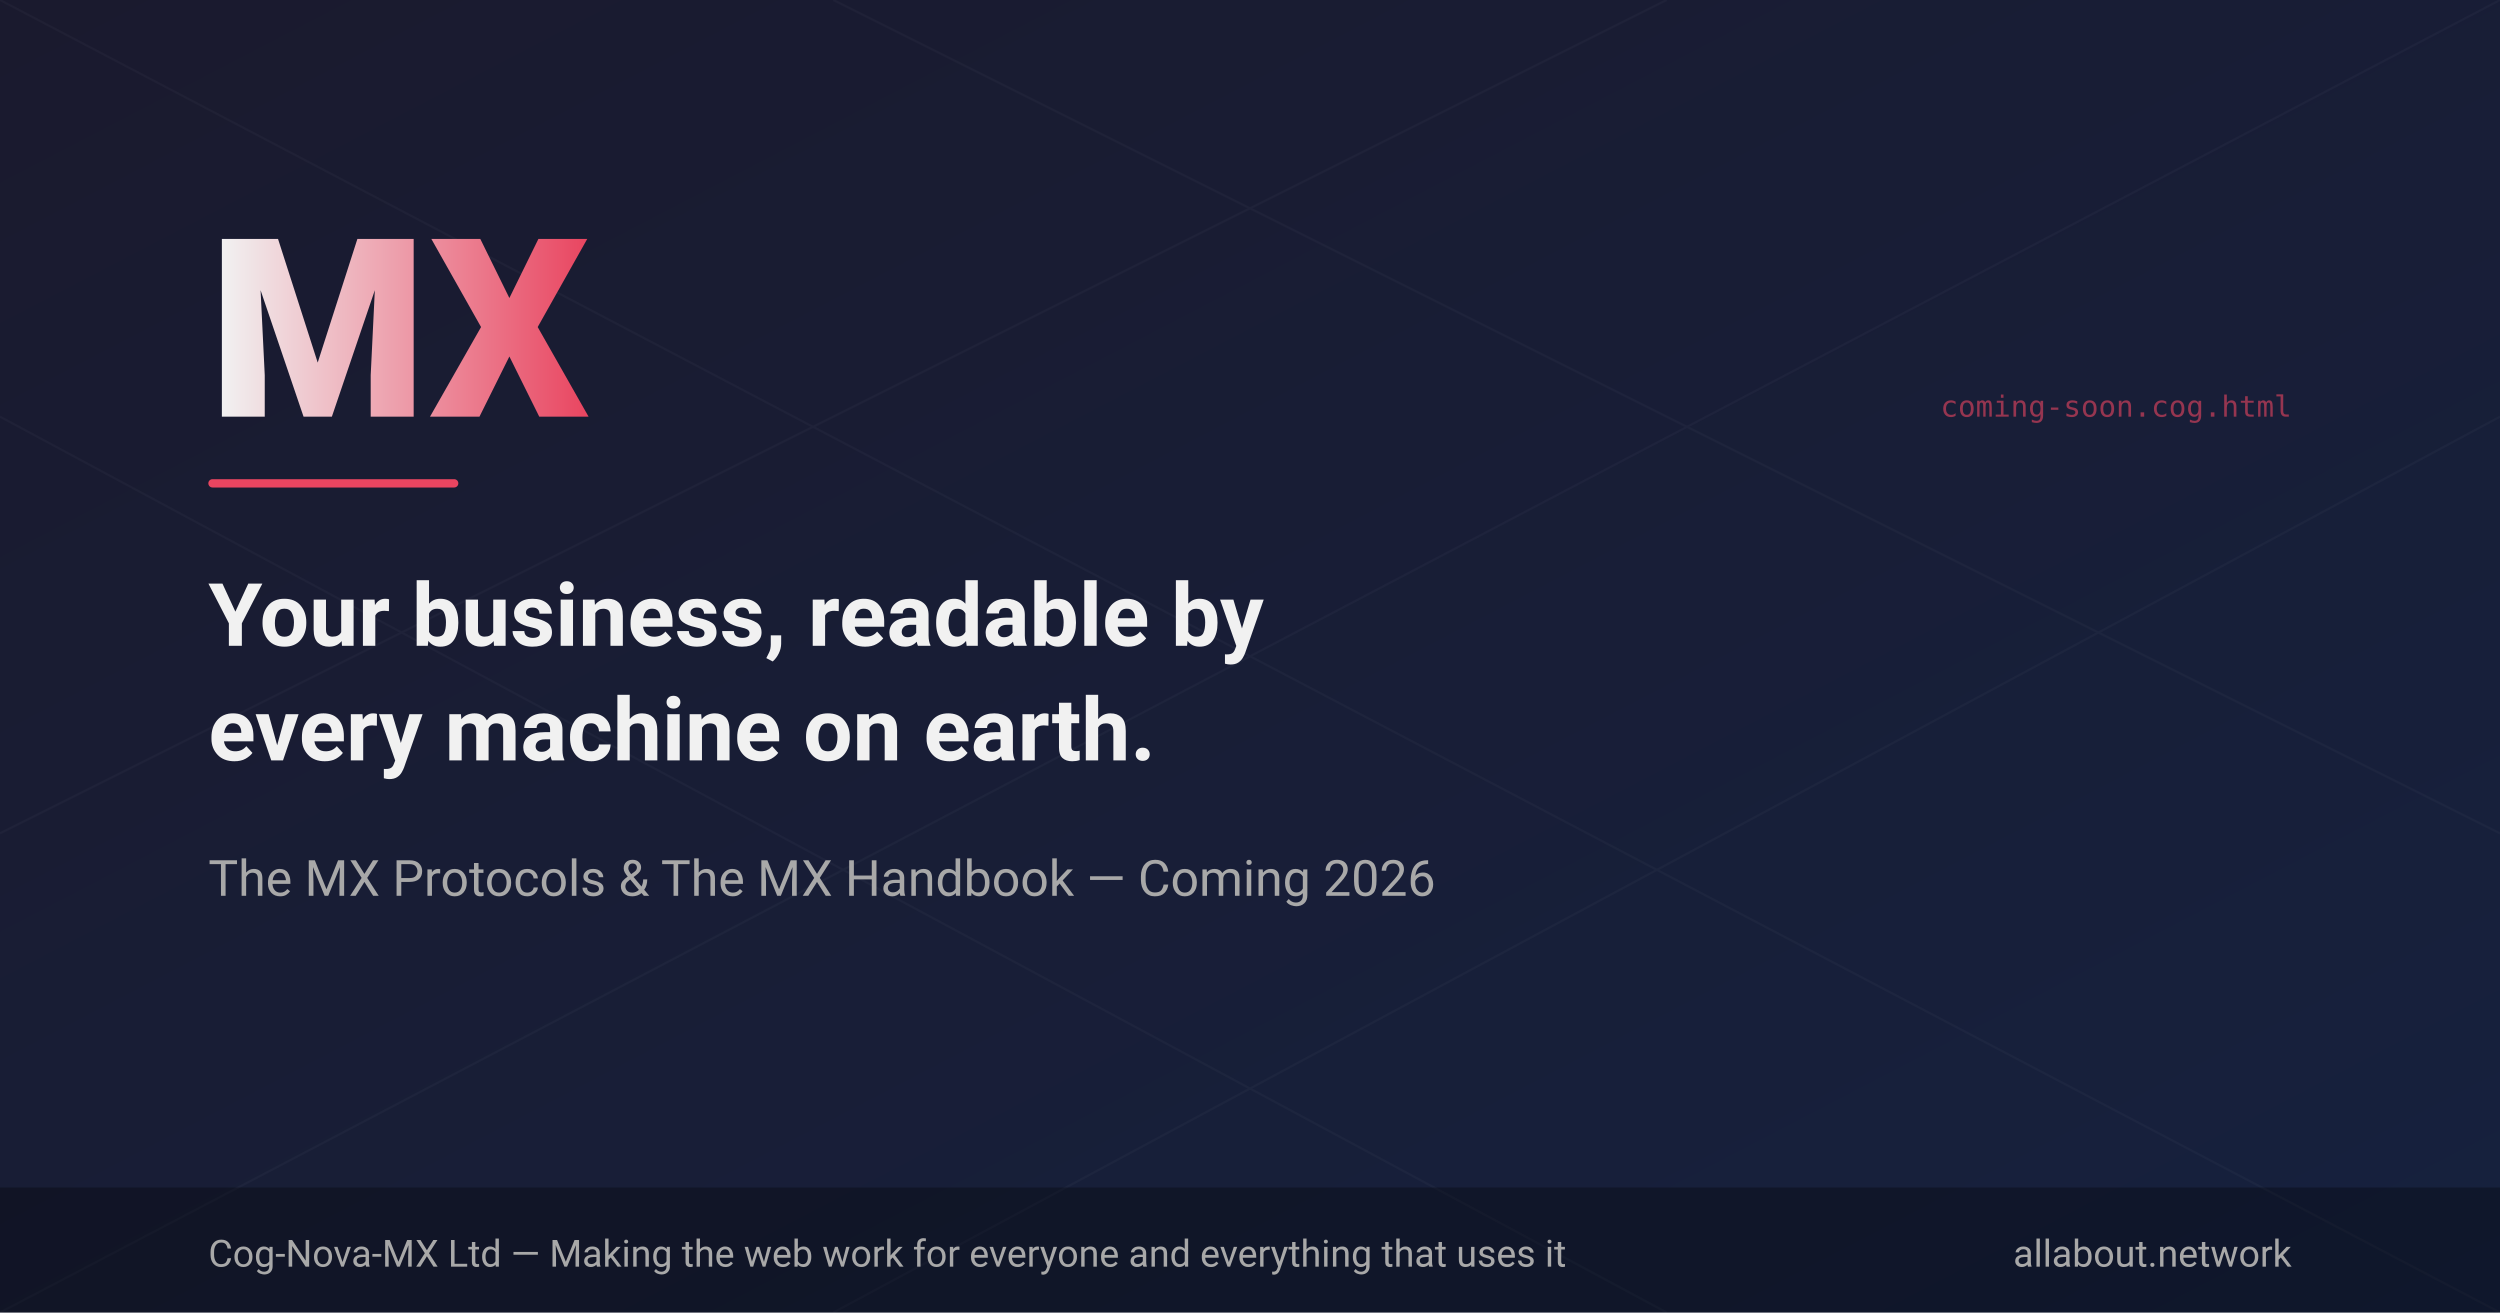
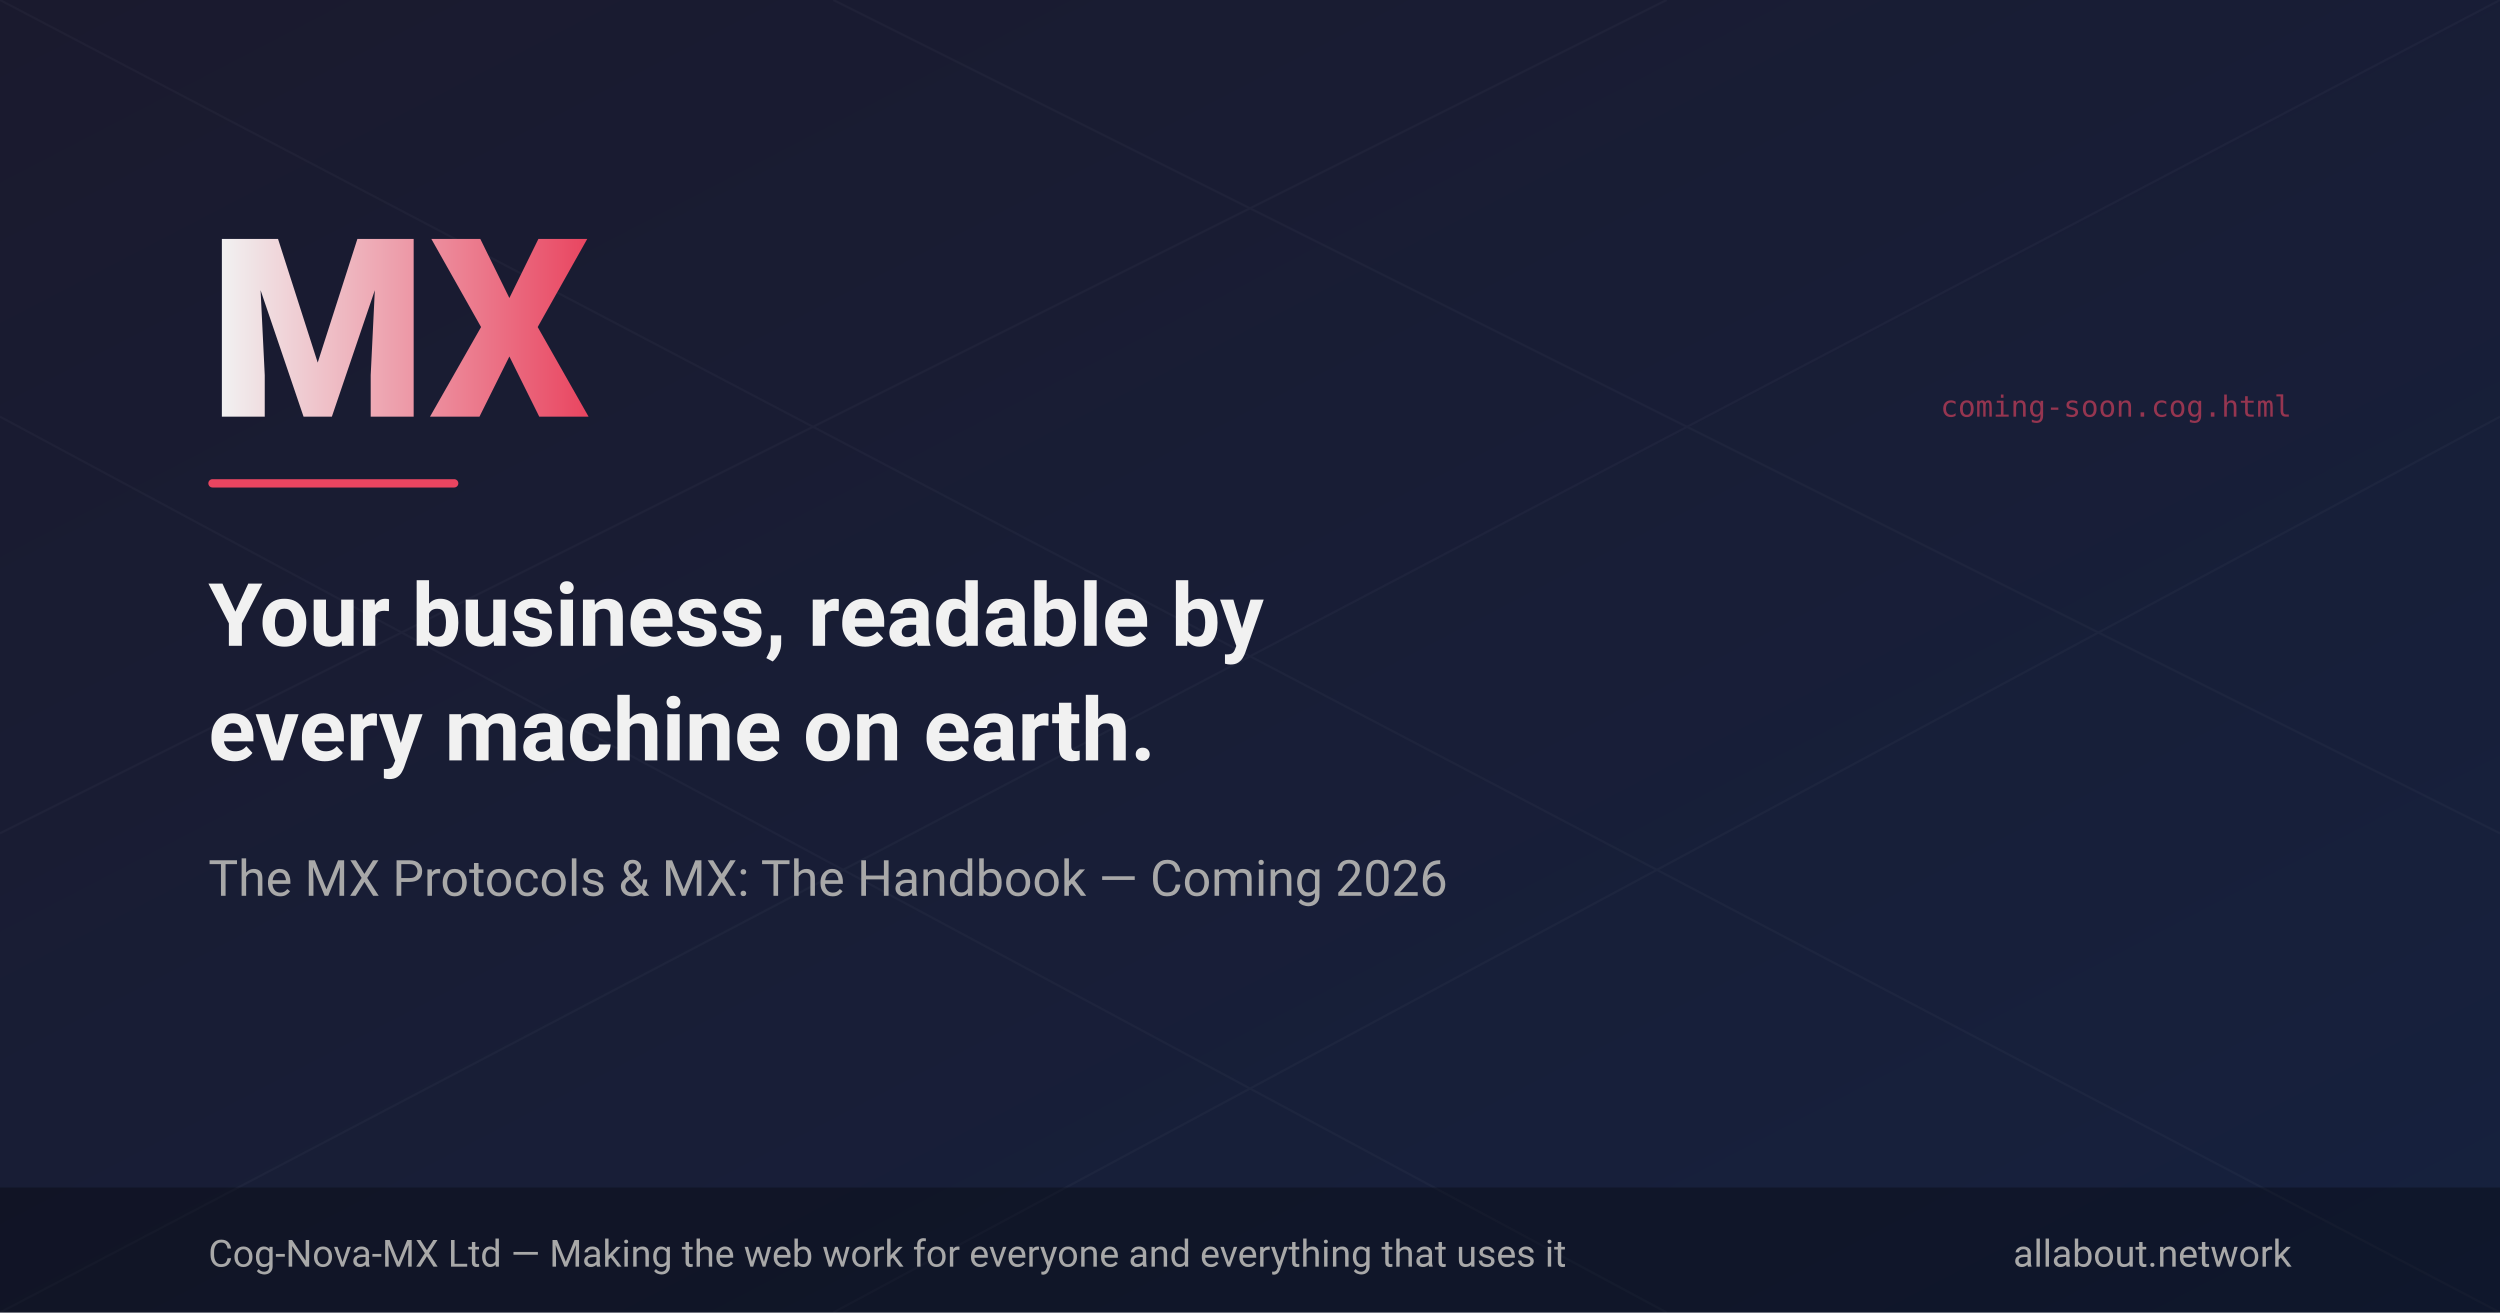
<svg xmlns="http://www.w3.org/2000/svg" width="1200" height="630" viewBox="0 0 1200 630">
  <defs>
    <linearGradient id="bg" x1="0%" y1="0%" x2="100%" y2="100%">
      <stop offset="0%" style="stop-color:#1a1a2e" />
      <stop offset="100%" style="stop-color:#16213e" />
    </linearGradient>
    <linearGradient id="accent" x1="0%" y1="0%" x2="100%" y2="0%">
      <stop offset="0%" style="stop-color:#f1f1f1" />
      <stop offset="100%" style="stop-color:#e94560" />
    </linearGradient>
  </defs>
  <rect width="1200" height="630" fill="url(#bg)" />
  <g opacity="0.03">
    <line x1="0" y1="0" x2="1200" y2="630" stroke="#fff" stroke-width="1" />
    <line x1="400" y1="0" x2="1200" y2="400" stroke="#fff" stroke-width="1" />
    <line x1="0" y1="200" x2="800" y2="630" stroke="#fff" stroke-width="1" />
    <line x1="1200" y1="0" x2="0" y2="630" stroke="#fff" stroke-width="1" />
    <line x1="800" y1="0" x2="0" y2="400" stroke="#fff" stroke-width="1" />
    <line x1="1200" y1="200" x2="400" y2="630" stroke="#fff" stroke-width="1" />
  </g>
  <text x="100" y="200" font-family="-apple-system, BlinkMacSystemFont, 'Segoe UI', Roboto, sans-serif" font-size="120" font-weight="800" fill="url(#accent)">MX</text>
  <rect x="100" y="230" width="120" height="4" rx="2" fill="#e94560" />
  <text x="100" y="310" font-family="-apple-system, BlinkMacSystemFont, 'Segoe UI', Roboto, sans-serif" font-size="42" font-weight="600" fill="#f1f1f1">Your business, readable by</text>
  <text x="100" y="365" font-family="-apple-system, BlinkMacSystemFont, 'Segoe UI', Roboto, sans-serif" font-size="42" font-weight="600" fill="#f1f1f1">every machine on earth.</text>
-   <text x="100" y="430" font-family="-apple-system, BlinkMacSystemFont, 'Segoe UI', Roboto, sans-serif" font-size="24" fill="#a8a8a8">The MX Protocols &amp; The MX Handbook — Coming 2026</text>
+   <text x="100" y="430" font-family="-apple-system, BlinkMacSystemFont, 'Segoe UI', Roboto, sans-serif" font-size="24" fill="#a8a8a8">The MX Protocols &amp; MX: The Handbook — Coming 2026</text>
  <rect x="0" y="570" width="1200" height="60" fill="rgba(0,0,0,0.3)" />
  <text x="100" y="608" font-family="-apple-system, BlinkMacSystemFont, 'Segoe UI', Roboto, sans-serif" font-size="18" fill="#a8a8a8">Cog-Nova-MX Ltd — Making the web work for everyone and everything that uses it</text>
  <text x="1100" y="608" font-family="-apple-system, BlinkMacSystemFont, 'Segoe UI', Roboto, sans-serif" font-size="18" fill="#a8a8a8" text-anchor="end">allabout.network</text>
  <text x="1100" y="200" font-family="monospace" font-size="14" fill="#e94560" text-anchor="end" opacity="0.6">coming-soon.cog.html</text>
</svg>
